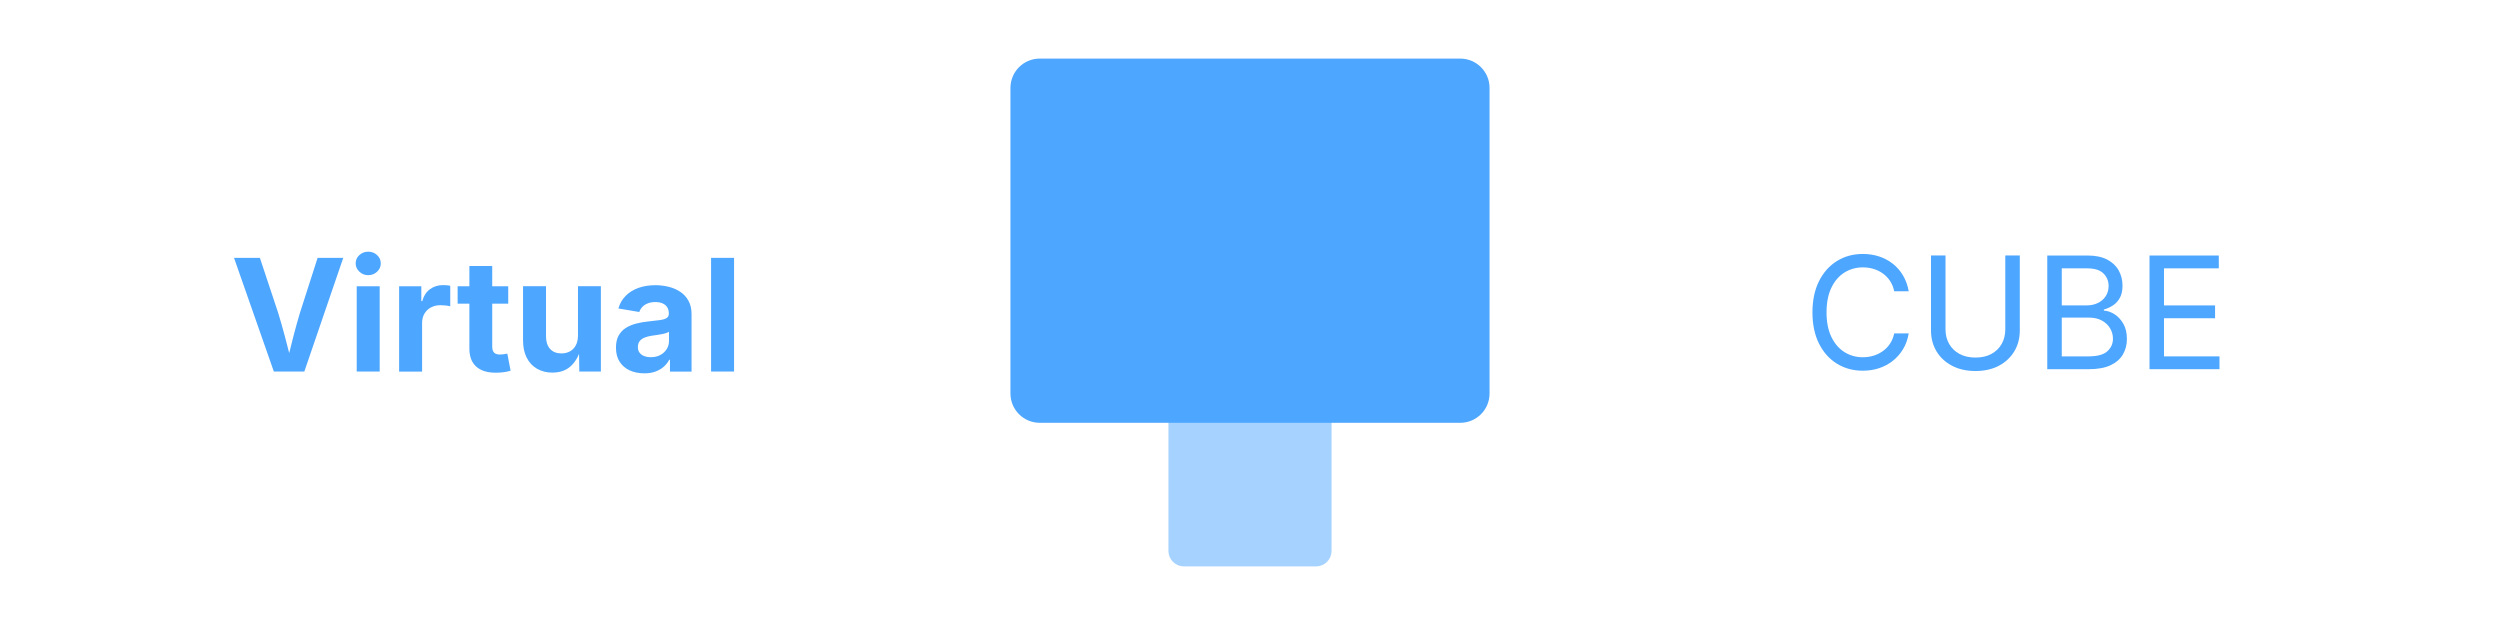
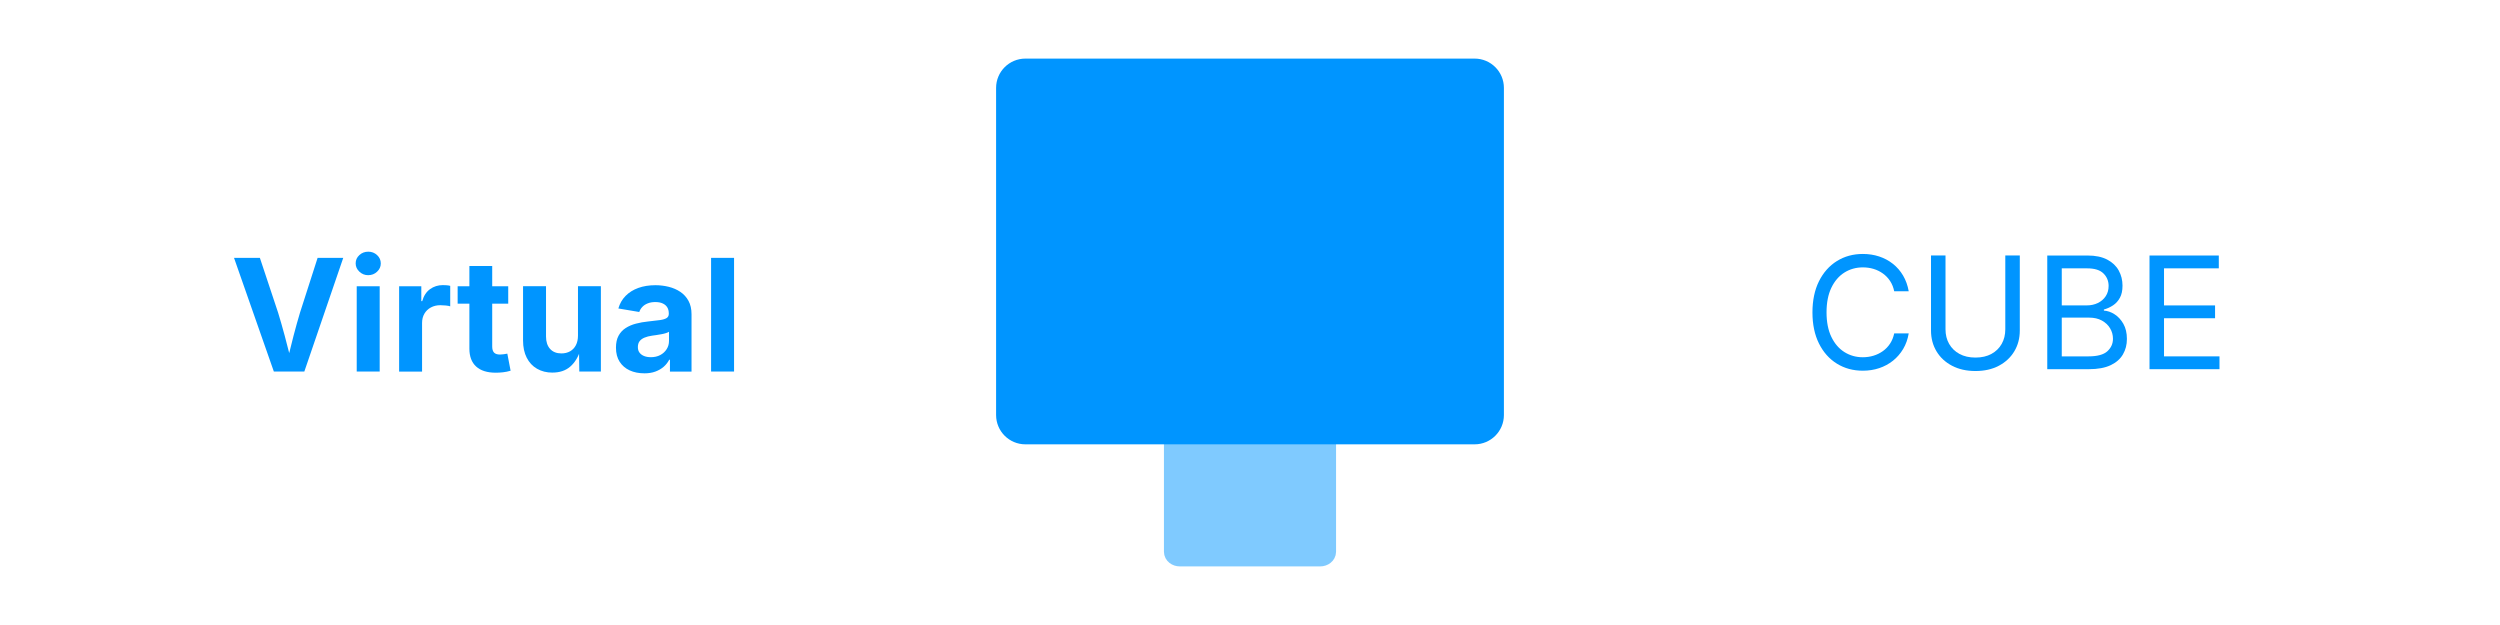
<svg xmlns="http://www.w3.org/2000/svg" id="_レイヤー_1" data-name="レイヤー 1" viewBox="0 0 1024 256">
  <defs>
    <style>
      .cls-1 {
        fill: none;
      }

-       .cls-2 {
-         opacity: .5;
+       .cls-2, .cls-3, .cls-4 {
+         fill: #0095ff;
      }

-       .cls-2, .cls-3, .cls-4 {
-         fill: #4da6ff;
+       .cls-3, .cls-4 {
+         stroke: #0095ff;
+         stroke-miterlimit: 10;
+         stroke-width: 8px;
      }

-       .cls-2, .cls-4 {
-         stroke: #4da6ff;
-         stroke-miterlimit: 10;
-         stroke-width: 8px;
+       .cls-4 {
+         opacity: .5;
      }
    </style>
  </defs>
  <rect class="cls-1" width="1024" height="256" />
  <g>
-     <path class="cls-2" d="M539.06,228h-54.12c-1.3,0-2.35-1.05-2.35-2.35v-56.47h58.82v56.47c0,1.3-1.05,2.35-2.35,2.35Z" />
-     <rect class="cls-4" x="417.88" y="28" width="188.24" height="141.18" rx="8" ry="8" />
+     <path class="cls-4" d="M540.75,228h-57.5c-1.38,0-2.5-.9-2.5-2v-48h62.5v48c0,1.1-1.12,2-2.5,2Z" />
+     <rect class="cls-3" x="412" y="28" width="200" height="150" rx="8" ry="8" />
  </g>
  <g>
-     <path class="cls-3" d="M112.17,152.19l-16.31-46.56h10.59l7.47,22.47c.88,2.85,1.77,5.98,2.69,9.38.92,3.4,1.88,7.1,2.88,11.12h-2.03c.98-4.06,1.91-7.78,2.8-11.16.89-3.38,1.75-6.49,2.61-9.34l7.22-22.47h10.5l-15.94,46.56h-12.47Z" />
-     <path class="cls-3" d="M150.83,112.72c-1.4,0-2.6-.48-3.62-1.44-1.02-.96-1.53-2.09-1.53-3.41s.5-2.46,1.52-3.39c1.01-.93,2.22-1.39,3.64-1.39s2.6.46,3.61,1.39c1.01.93,1.52,2.07,1.52,3.42s-.51,2.44-1.52,3.39c-1.01.95-2.21,1.42-3.61,1.42ZM146.11,152.19v-34.94h9.41v34.94h-9.41Z" />
-     <path class="cls-3" d="M163.48,152.19v-34.94h9.09v6.09h.38c.62-2.19,1.7-3.83,3.22-4.92,1.52-1.09,3.26-1.64,5.22-1.64.46,0,.97.02,1.55.06.57.04,1.07.12,1.48.25v8.38c-.42-.15-1.03-.26-1.83-.34-.8-.08-1.55-.12-2.23-.12-1.44,0-2.72.31-3.86.92-1.14.61-2.02,1.47-2.66,2.56-.64,1.09-.95,2.36-.95,3.8v19.91h-9.41Z" />
-     <path class="cls-3" d="M208.17,117.25v7.12h-20.72v-7.12h20.72ZM192.27,108.94h9.34v33c0,1.12.25,1.95.75,2.48s1.31.8,2.44.8c.35,0,.86-.04,1.52-.12.66-.08,1.15-.17,1.48-.25l1.34,7c-1.06.31-2.1.53-3.12.64-1.02.11-2,.17-2.94.17-3.52,0-6.2-.84-8.05-2.53s-2.77-4.14-2.77-7.34v-33.84Z" />
-     <path class="cls-3" d="M226.27,152.62c-2.38,0-4.47-.53-6.3-1.58-1.82-1.05-3.23-2.56-4.23-4.53s-1.5-4.32-1.5-7.05v-22.22h9.41v20.59c0,2.17.56,3.86,1.67,5.09,1.11,1.23,2.66,1.84,4.64,1.84,1.33,0,2.51-.29,3.53-.86,1.02-.57,1.82-1.41,2.39-2.5.57-1.09.86-2.41.86-3.95v-20.22h9.38v34.94h-8.84l-.12-8.72h.56c-.94,2.92-2.34,5.17-4.22,6.77s-4.28,2.39-7.22,2.39Z" />
-     <path class="cls-3" d="M263.89,152.91c-2.23,0-4.21-.4-5.95-1.19-1.74-.79-3.11-1.96-4.12-3.52-1.01-1.55-1.52-3.48-1.52-5.8,0-1.96.35-3.59,1.06-4.89.71-1.3,1.68-2.35,2.91-3.14,1.23-.79,2.64-1.4,4.23-1.81,1.59-.42,3.24-.71,4.95-.88,2.02-.21,3.65-.4,4.89-.58,1.24-.18,2.15-.46,2.73-.84.58-.39.88-.95.88-1.7v-.16c0-1-.21-1.84-.64-2.53-.43-.69-1.05-1.22-1.88-1.59-.82-.38-1.83-.56-3.02-.56s-2.2.18-3.11.55c-.91.36-1.65.85-2.22,1.47-.57.61-.98,1.3-1.23,2.05l-8.56-1.44c.58-2.02,1.57-3.74,2.97-5.16,1.4-1.42,3.13-2.5,5.2-3.25,2.07-.75,4.41-1.12,7.02-1.12,1.85,0,3.67.22,5.44.66,1.77.44,3.36,1.13,4.77,2.08,1.41.95,2.52,2.18,3.34,3.69.82,1.51,1.23,3.33,1.23,5.45v23.5h-8.84v-4.84h-.31c-.56,1.08-1.31,2.04-2.25,2.86-.94.82-2.07,1.48-3.39,1.97-1.32.49-2.85.73-4.58.73ZM266.55,146.31c1.48,0,2.77-.29,3.88-.88,1.1-.58,1.98-1.38,2.62-2.39.65-1.01.97-2.14.97-3.39v-3.75c-.29.19-.72.37-1.28.55-.56.18-1.18.33-1.86.45-.68.12-1.35.24-2.03.34-.68.1-1.27.19-1.77.25-1.19.17-2.22.43-3.09.8-.88.36-1.55.86-2.02,1.48s-.7,1.42-.7,2.38.22,1.68.67,2.28c.45.6,1.07,1.07,1.86,1.39.79.32,1.71.48,2.75.48Z" />
-     <path class="cls-3" d="M300.67,105.62v46.56h-9.41v-46.56h9.41Z" />
+     <path class="cls-2" d="M112.17,152.19l-16.31-46.56h10.59l7.47,22.47c.88,2.85,1.77,5.98,2.69,9.38.92,3.4,1.88,7.1,2.88,11.12h-2.03c.98-4.06,1.91-7.78,2.8-11.16.89-3.38,1.75-6.49,2.61-9.34l7.22-22.47h10.5l-15.94,46.56h-12.47Z" />
+     <path class="cls-2" d="M150.83,112.72c-1.4,0-2.6-.48-3.62-1.44-1.02-.96-1.53-2.09-1.53-3.41s.5-2.46,1.52-3.39c1.01-.93,2.22-1.39,3.64-1.39s2.6.46,3.61,1.39c1.01.93,1.52,2.07,1.52,3.42s-.51,2.44-1.52,3.39c-1.01.95-2.21,1.42-3.61,1.42ZM146.11,152.19v-34.94h9.41v34.94h-9.41Z" />
+     <path class="cls-2" d="M163.48,152.19v-34.94h9.09v6.09h.37c.62-2.19,1.7-3.83,3.22-4.92,1.52-1.09,3.26-1.64,5.22-1.64.46,0,.97.02,1.55.06.57.04,1.07.12,1.48.25v8.38c-.42-.15-1.03-.26-1.83-.34-.8-.08-1.55-.12-2.23-.12-1.44,0-2.72.31-3.86.92-1.14.61-2.02,1.47-2.66,2.56-.64,1.09-.95,2.36-.95,3.8v19.91h-9.41Z" />
+     <path class="cls-2" d="M208.17,117.25v7.12h-20.72v-7.12h20.72ZM192.27,108.94h9.34v33c0,1.12.25,1.95.75,2.48s1.31.8,2.44.8c.35,0,.86-.04,1.52-.12.66-.08,1.15-.17,1.48-.25l1.34,7c-1.06.31-2.1.53-3.12.64-1.02.11-2,.17-2.94.17-3.52,0-6.2-.84-8.05-2.53s-2.77-4.14-2.77-7.34v-33.84Z" />
+     <path class="cls-2" d="M226.27,152.62c-2.38,0-4.47-.53-6.3-1.58-1.82-1.05-3.23-2.56-4.23-4.53s-1.5-4.32-1.5-7.05v-22.22h9.41v20.59c0,2.17.56,3.86,1.67,5.09,1.11,1.23,2.66,1.84,4.64,1.84,1.33,0,2.51-.29,3.53-.86,1.02-.57,1.82-1.41,2.39-2.5.57-1.09.86-2.41.86-3.95v-20.22h9.38v34.94h-8.84l-.12-8.72h.56c-.94,2.92-2.34,5.17-4.22,6.77s-4.28,2.39-7.22,2.39Z" />
+     <path class="cls-2" d="M263.89,152.91c-2.23,0-4.21-.4-5.95-1.19-1.74-.79-3.11-1.96-4.12-3.52-1.01-1.55-1.52-3.48-1.52-5.8,0-1.96.35-3.59,1.06-4.89.71-1.3,1.68-2.35,2.91-3.14,1.23-.79,2.64-1.4,4.23-1.81,1.59-.42,3.24-.71,4.95-.88,2.02-.21,3.65-.4,4.89-.58,1.24-.18,2.15-.46,2.73-.84.58-.39.87-.95.87-1.7v-.16c0-1-.21-1.84-.64-2.53-.43-.69-1.05-1.22-1.88-1.59-.82-.38-1.83-.56-3.02-.56s-2.2.18-3.11.55c-.91.36-1.65.85-2.22,1.47-.57.61-.98,1.3-1.23,2.05l-8.56-1.44c.58-2.02,1.57-3.74,2.97-5.16,1.4-1.42,3.13-2.5,5.2-3.25,2.07-.75,4.41-1.12,7.02-1.12,1.85,0,3.67.22,5.44.66,1.77.44,3.36,1.13,4.77,2.08,1.41.95,2.52,2.18,3.34,3.69.82,1.51,1.23,3.33,1.23,5.45v23.5h-8.84v-4.84h-.31c-.56,1.08-1.31,2.04-2.25,2.86-.94.82-2.07,1.48-3.39,1.97-1.32.49-2.85.73-4.58.73ZM266.55,146.31c1.48,0,2.77-.29,3.88-.88,1.1-.58,1.98-1.38,2.62-2.39.65-1.01.97-2.14.97-3.39v-3.75c-.29.19-.72.37-1.28.55-.56.18-1.18.33-1.86.45-.68.12-1.35.24-2.03.34-.68.1-1.27.19-1.77.25-1.19.17-2.22.43-3.09.8-.88.36-1.55.86-2.02,1.48s-.7,1.42-.7,2.38.22,1.68.67,2.28c.45.6,1.07,1.07,1.86,1.39.79.32,1.71.48,2.75.48Z" />
+     <path class="cls-2" d="M300.67,105.62v46.56h-9.41v-46.56h9.41Z" />
  </g>
  <g>
-     <path class="cls-3" d="M763.03,151.84c-3.98,0-7.53-.96-10.64-2.89-3.12-1.93-5.56-4.68-7.34-8.25-1.78-3.57-2.67-7.82-2.67-12.73s.89-9.19,2.67-12.77c1.78-3.57,4.23-6.33,7.34-8.27,3.11-1.94,6.66-2.91,10.64-2.91,2.35,0,4.58.34,6.67,1.03s3.97,1.69,5.64,3.02c1.67,1.32,3.06,2.93,4.17,4.81,1.11,1.89,1.88,4.03,2.3,6.42h-5.94c-.33-1.6-.9-3.01-1.7-4.22-.8-1.21-1.78-2.23-2.94-3.06-1.16-.83-2.43-1.46-3.83-1.88-1.4-.42-2.85-.62-4.38-.62-2.79,0-5.31.71-7.56,2.12-2.25,1.42-4.03,3.5-5.34,6.23-1.31,2.74-1.97,6.1-1.97,10.08s.66,7.31,1.98,10.05c1.32,2.74,3.11,4.81,5.36,6.22s4.76,2.11,7.53,2.11c1.52,0,2.98-.21,4.38-.64,1.4-.43,2.67-1.05,3.83-1.88,1.16-.82,2.13-1.84,2.94-3.06.8-1.22,1.37-2.62,1.7-4.2h5.94c-.4,2.38-1.15,4.5-2.27,6.38-1.12,1.88-2.51,3.48-4.17,4.81-1.67,1.33-3.55,2.35-5.64,3.05s-4.33,1.05-6.7,1.05Z" />
-     <path class="cls-3" d="M809.16,151.97c-3.67,0-6.87-.72-9.61-2.16-2.74-1.44-4.86-3.41-6.36-5.91s-2.25-5.34-2.25-8.53v-30.72h5.94v30.25c0,2.23.49,4.21,1.48,5.95.99,1.74,2.4,3.11,4.23,4.11,1.83,1,4.02,1.5,6.56,1.5s4.72-.5,6.55-1.5c1.82-1,3.22-2.37,4.2-4.11.98-1.74,1.47-3.72,1.47-5.95v-30.25h5.94v30.72c0,3.19-.75,6.03-2.25,8.53s-3.61,4.47-6.33,5.91-5.91,2.16-9.58,2.16Z" />
-     <path class="cls-3" d="M838.56,151.22v-46.56h16.5c3.25,0,5.93.56,8.05,1.67,2.11,1.11,3.69,2.6,4.72,4.47,1.03,1.86,1.55,3.93,1.55,6.2,0,2-.35,3.65-1.06,4.95-.71,1.3-1.64,2.34-2.8,3.11-1.16.77-2.41,1.34-3.77,1.72v.44c1.46.08,2.91.58,4.36,1.5,1.45.92,2.66,2.22,3.62,3.91s1.45,3.75,1.45,6.19-.54,4.44-1.61,6.31c-1.07,1.88-2.76,3.36-5.05,4.45-2.29,1.09-5.27,1.64-8.94,1.64h-17.03ZM844.5,125.09h10.25c1.67,0,3.18-.33,4.53-.98,1.35-.66,2.43-1.58,3.22-2.78.79-1.2,1.19-2.6,1.19-4.2,0-2.02-.7-3.73-2.11-5.12-1.41-1.4-3.62-2.09-6.64-2.09h-10.44v15.19ZM844.5,145.97h10.94c3.62,0,6.2-.7,7.73-2.09,1.53-1.4,2.3-3.1,2.3-5.12,0-1.56-.4-3-1.19-4.31-.79-1.31-1.91-2.36-3.36-3.16-1.45-.79-3.17-1.19-5.17-1.19h-11.25v15.88Z" />
-     <path class="cls-3" d="M880.44,151.22v-46.56h28.38v5.25h-22.44v15.19h20.91v5.25h-20.91v15.62h22.72v5.25h-28.66Z" />
+     <path class="cls-2" d="M763.03,151.84c-3.98,0-7.53-.96-10.64-2.89-3.12-1.93-5.56-4.68-7.34-8.25-1.78-3.57-2.67-7.82-2.67-12.73s.89-9.19,2.67-12.77c1.78-3.57,4.23-6.33,7.34-8.27,3.11-1.94,6.66-2.91,10.64-2.91,2.35,0,4.58.34,6.67,1.03s3.97,1.69,5.64,3.02c1.67,1.32,3.06,2.93,4.17,4.81,1.11,1.89,1.88,4.03,2.3,6.42h-5.94c-.33-1.6-.9-3.01-1.7-4.22-.8-1.21-1.78-2.23-2.94-3.06-1.16-.83-2.43-1.46-3.83-1.88-1.4-.42-2.85-.62-4.38-.62-2.79,0-5.31.71-7.56,2.12-2.25,1.42-4.03,3.5-5.34,6.23-1.31,2.74-1.97,6.1-1.97,10.08s.66,7.31,1.98,10.05c1.32,2.74,3.11,4.81,5.36,6.22s4.76,2.11,7.53,2.11c1.52,0,2.98-.21,4.38-.64,1.4-.43,2.67-1.05,3.83-1.88,1.16-.82,2.13-1.84,2.94-3.06.8-1.22,1.37-2.62,1.7-4.2h5.94c-.4,2.38-1.15,4.5-2.27,6.38-1.12,1.88-2.51,3.48-4.17,4.81-1.67,1.33-3.55,2.35-5.64,3.05s-4.33,1.05-6.7,1.05Z" />
+     <path class="cls-2" d="M809.16,151.97c-3.67,0-6.87-.72-9.61-2.16-2.74-1.44-4.86-3.41-6.36-5.91s-2.25-5.34-2.25-8.53v-30.72h5.94v30.25c0,2.23.49,4.21,1.48,5.95.99,1.74,2.4,3.11,4.23,4.11,1.83,1,4.02,1.5,6.56,1.5s4.72-.5,6.55-1.5c1.82-1,3.22-2.37,4.2-4.11.98-1.74,1.47-3.72,1.47-5.95v-30.25h5.94v30.72c0,3.19-.75,6.03-2.25,8.53s-3.61,4.47-6.33,5.91-5.91,2.16-9.58,2.16Z" />
+     <path class="cls-2" d="M838.56,151.22v-46.56h16.5c3.25,0,5.93.56,8.05,1.67,2.11,1.11,3.69,2.6,4.72,4.47,1.03,1.86,1.55,3.93,1.55,6.2,0,2-.35,3.65-1.06,4.95-.71,1.3-1.64,2.34-2.8,3.11-1.16.77-2.41,1.34-3.77,1.72v.44c1.46.08,2.91.58,4.36,1.5,1.45.92,2.66,2.22,3.62,3.91s1.45,3.75,1.45,6.19-.54,4.44-1.61,6.31c-1.07,1.88-2.76,3.36-5.05,4.45-2.29,1.09-5.27,1.64-8.94,1.64h-17.03ZM844.5,125.09h10.25c1.67,0,3.18-.33,4.53-.98,1.35-.66,2.43-1.58,3.22-2.78.79-1.2,1.19-2.6,1.19-4.2,0-2.02-.7-3.73-2.11-5.12-1.41-1.4-3.62-2.09-6.64-2.09h-10.44v15.19ZM844.5,145.97h10.94c3.62,0,6.2-.7,7.73-2.09,1.53-1.4,2.3-3.1,2.3-5.12,0-1.56-.4-3-1.19-4.31-.79-1.31-1.91-2.36-3.36-3.16-1.45-.79-3.17-1.19-5.17-1.19h-11.25v15.88Z" />
+     <path class="cls-2" d="M880.44,151.22v-46.56h28.38v5.25h-22.44v15.19h20.91v5.25h-20.91v15.62h22.72v5.25h-28.66Z" />
  </g>
</svg>
